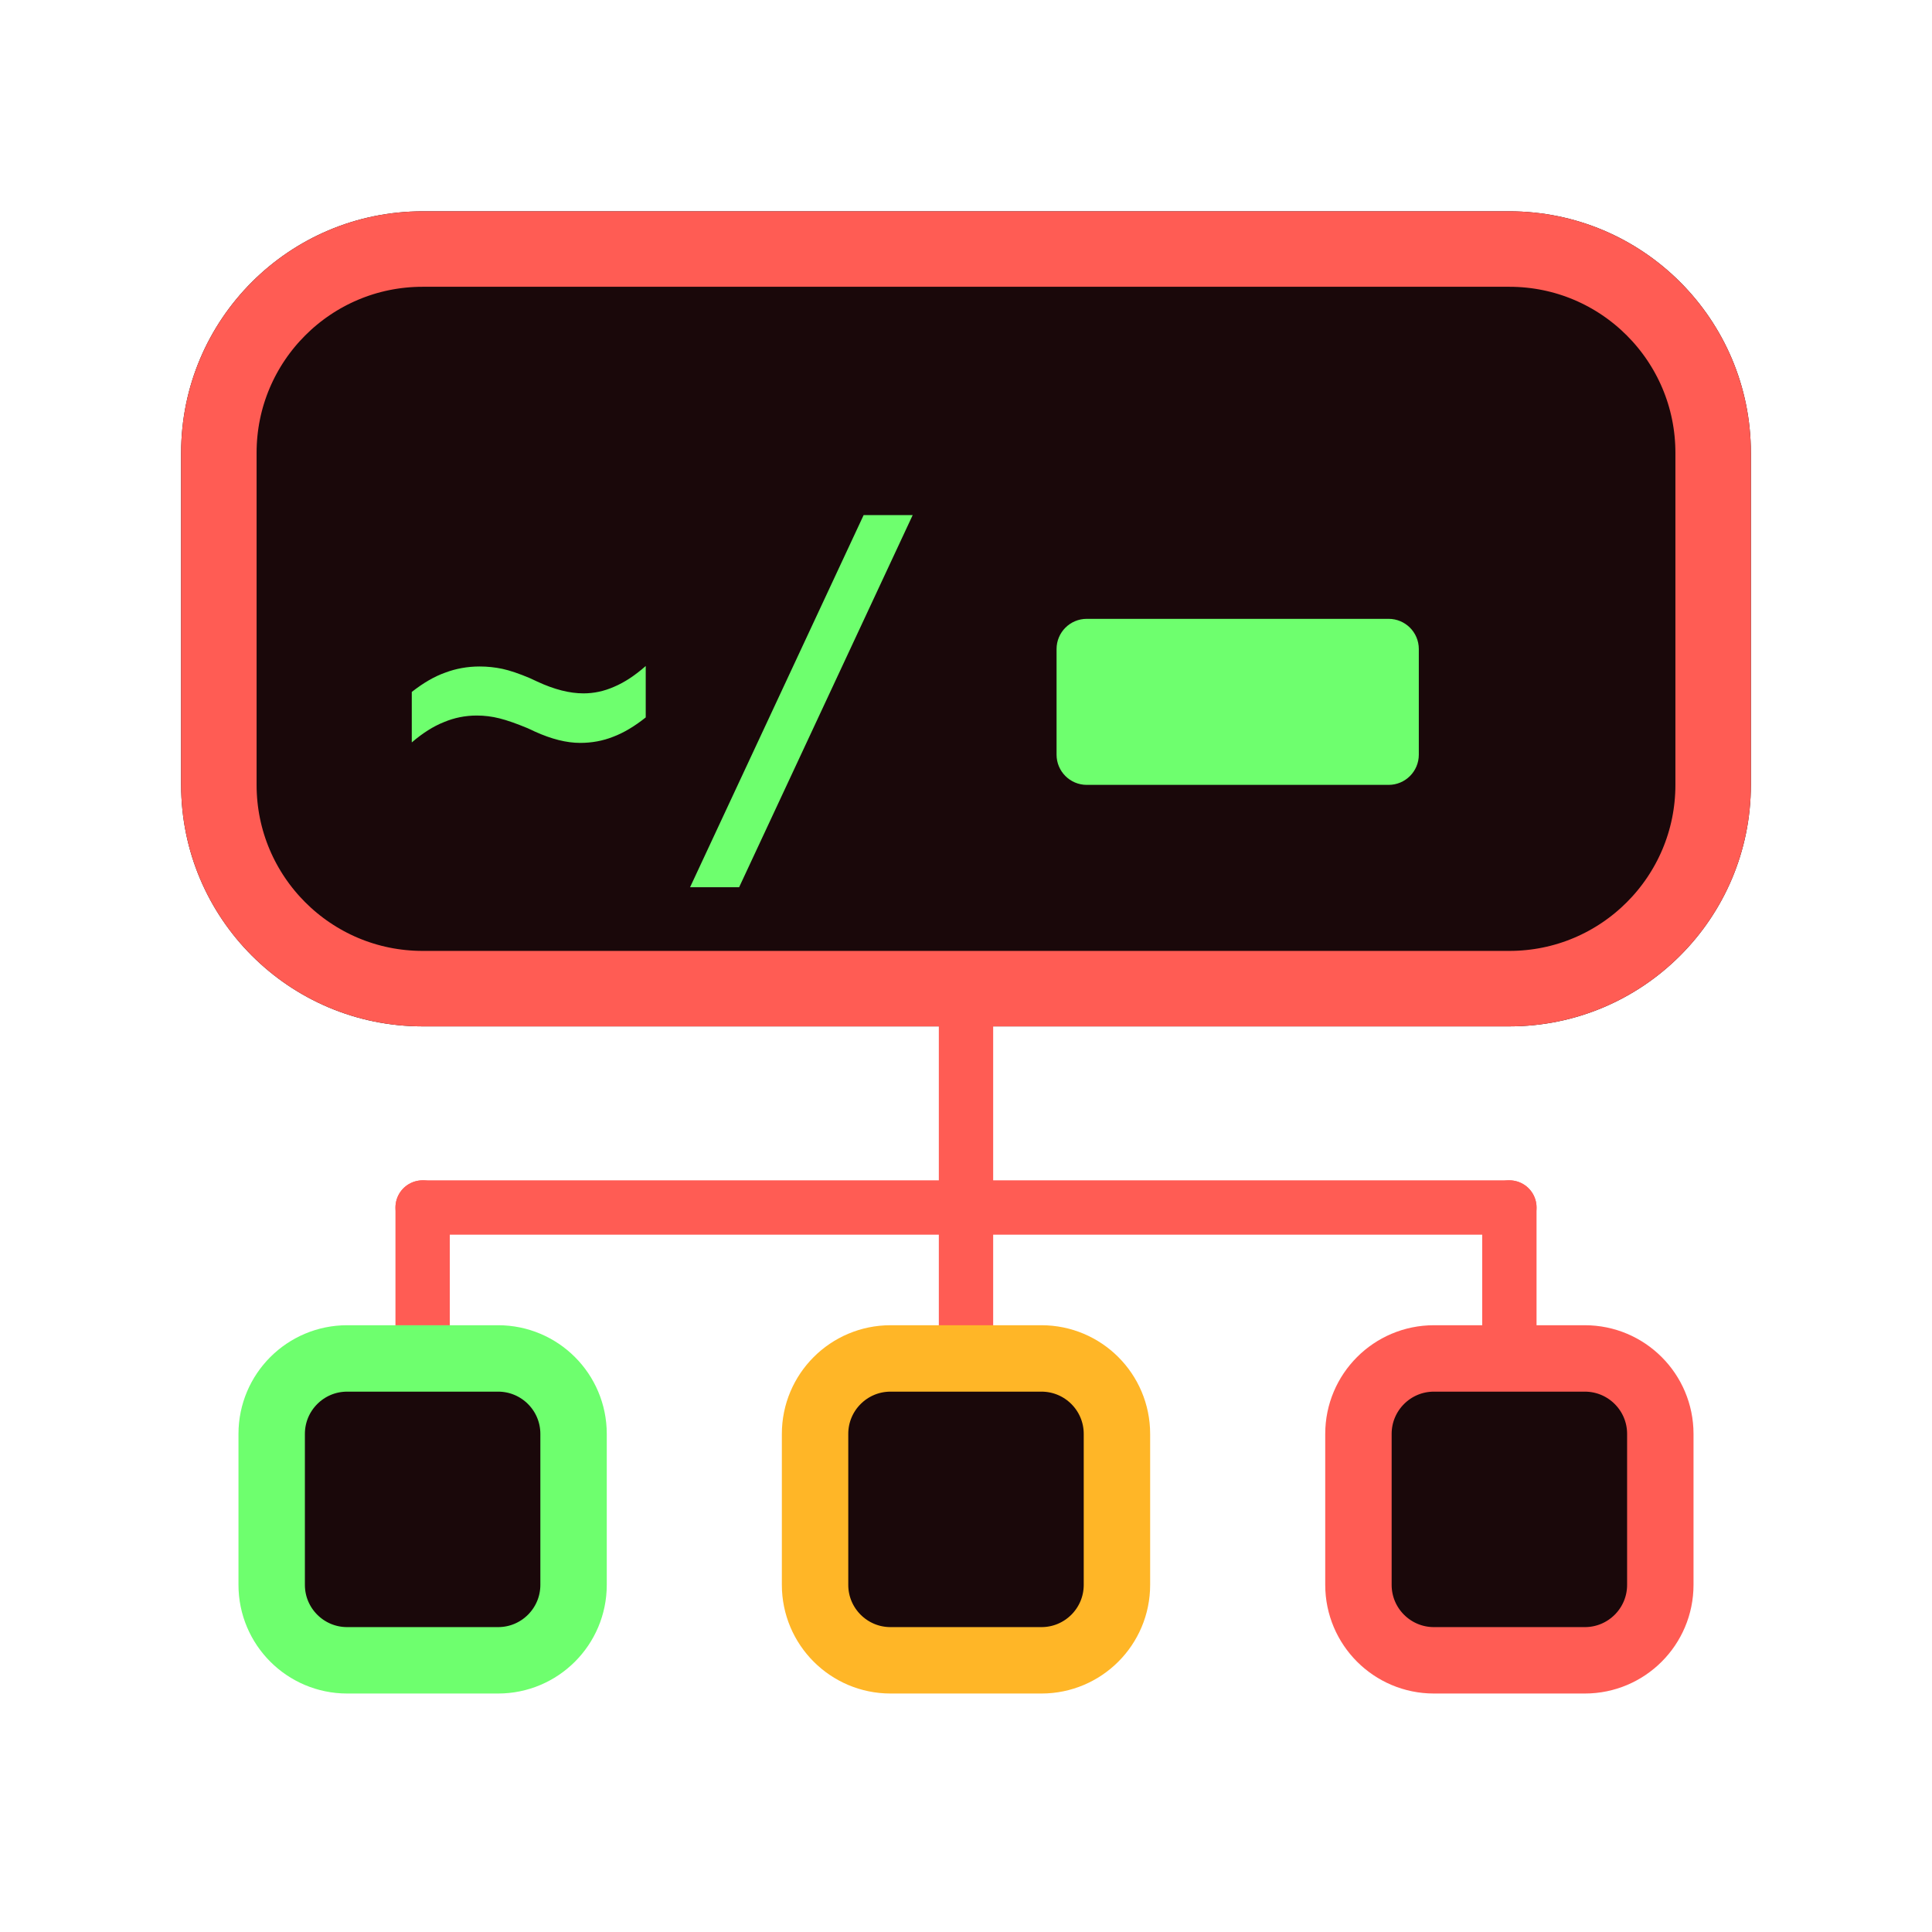
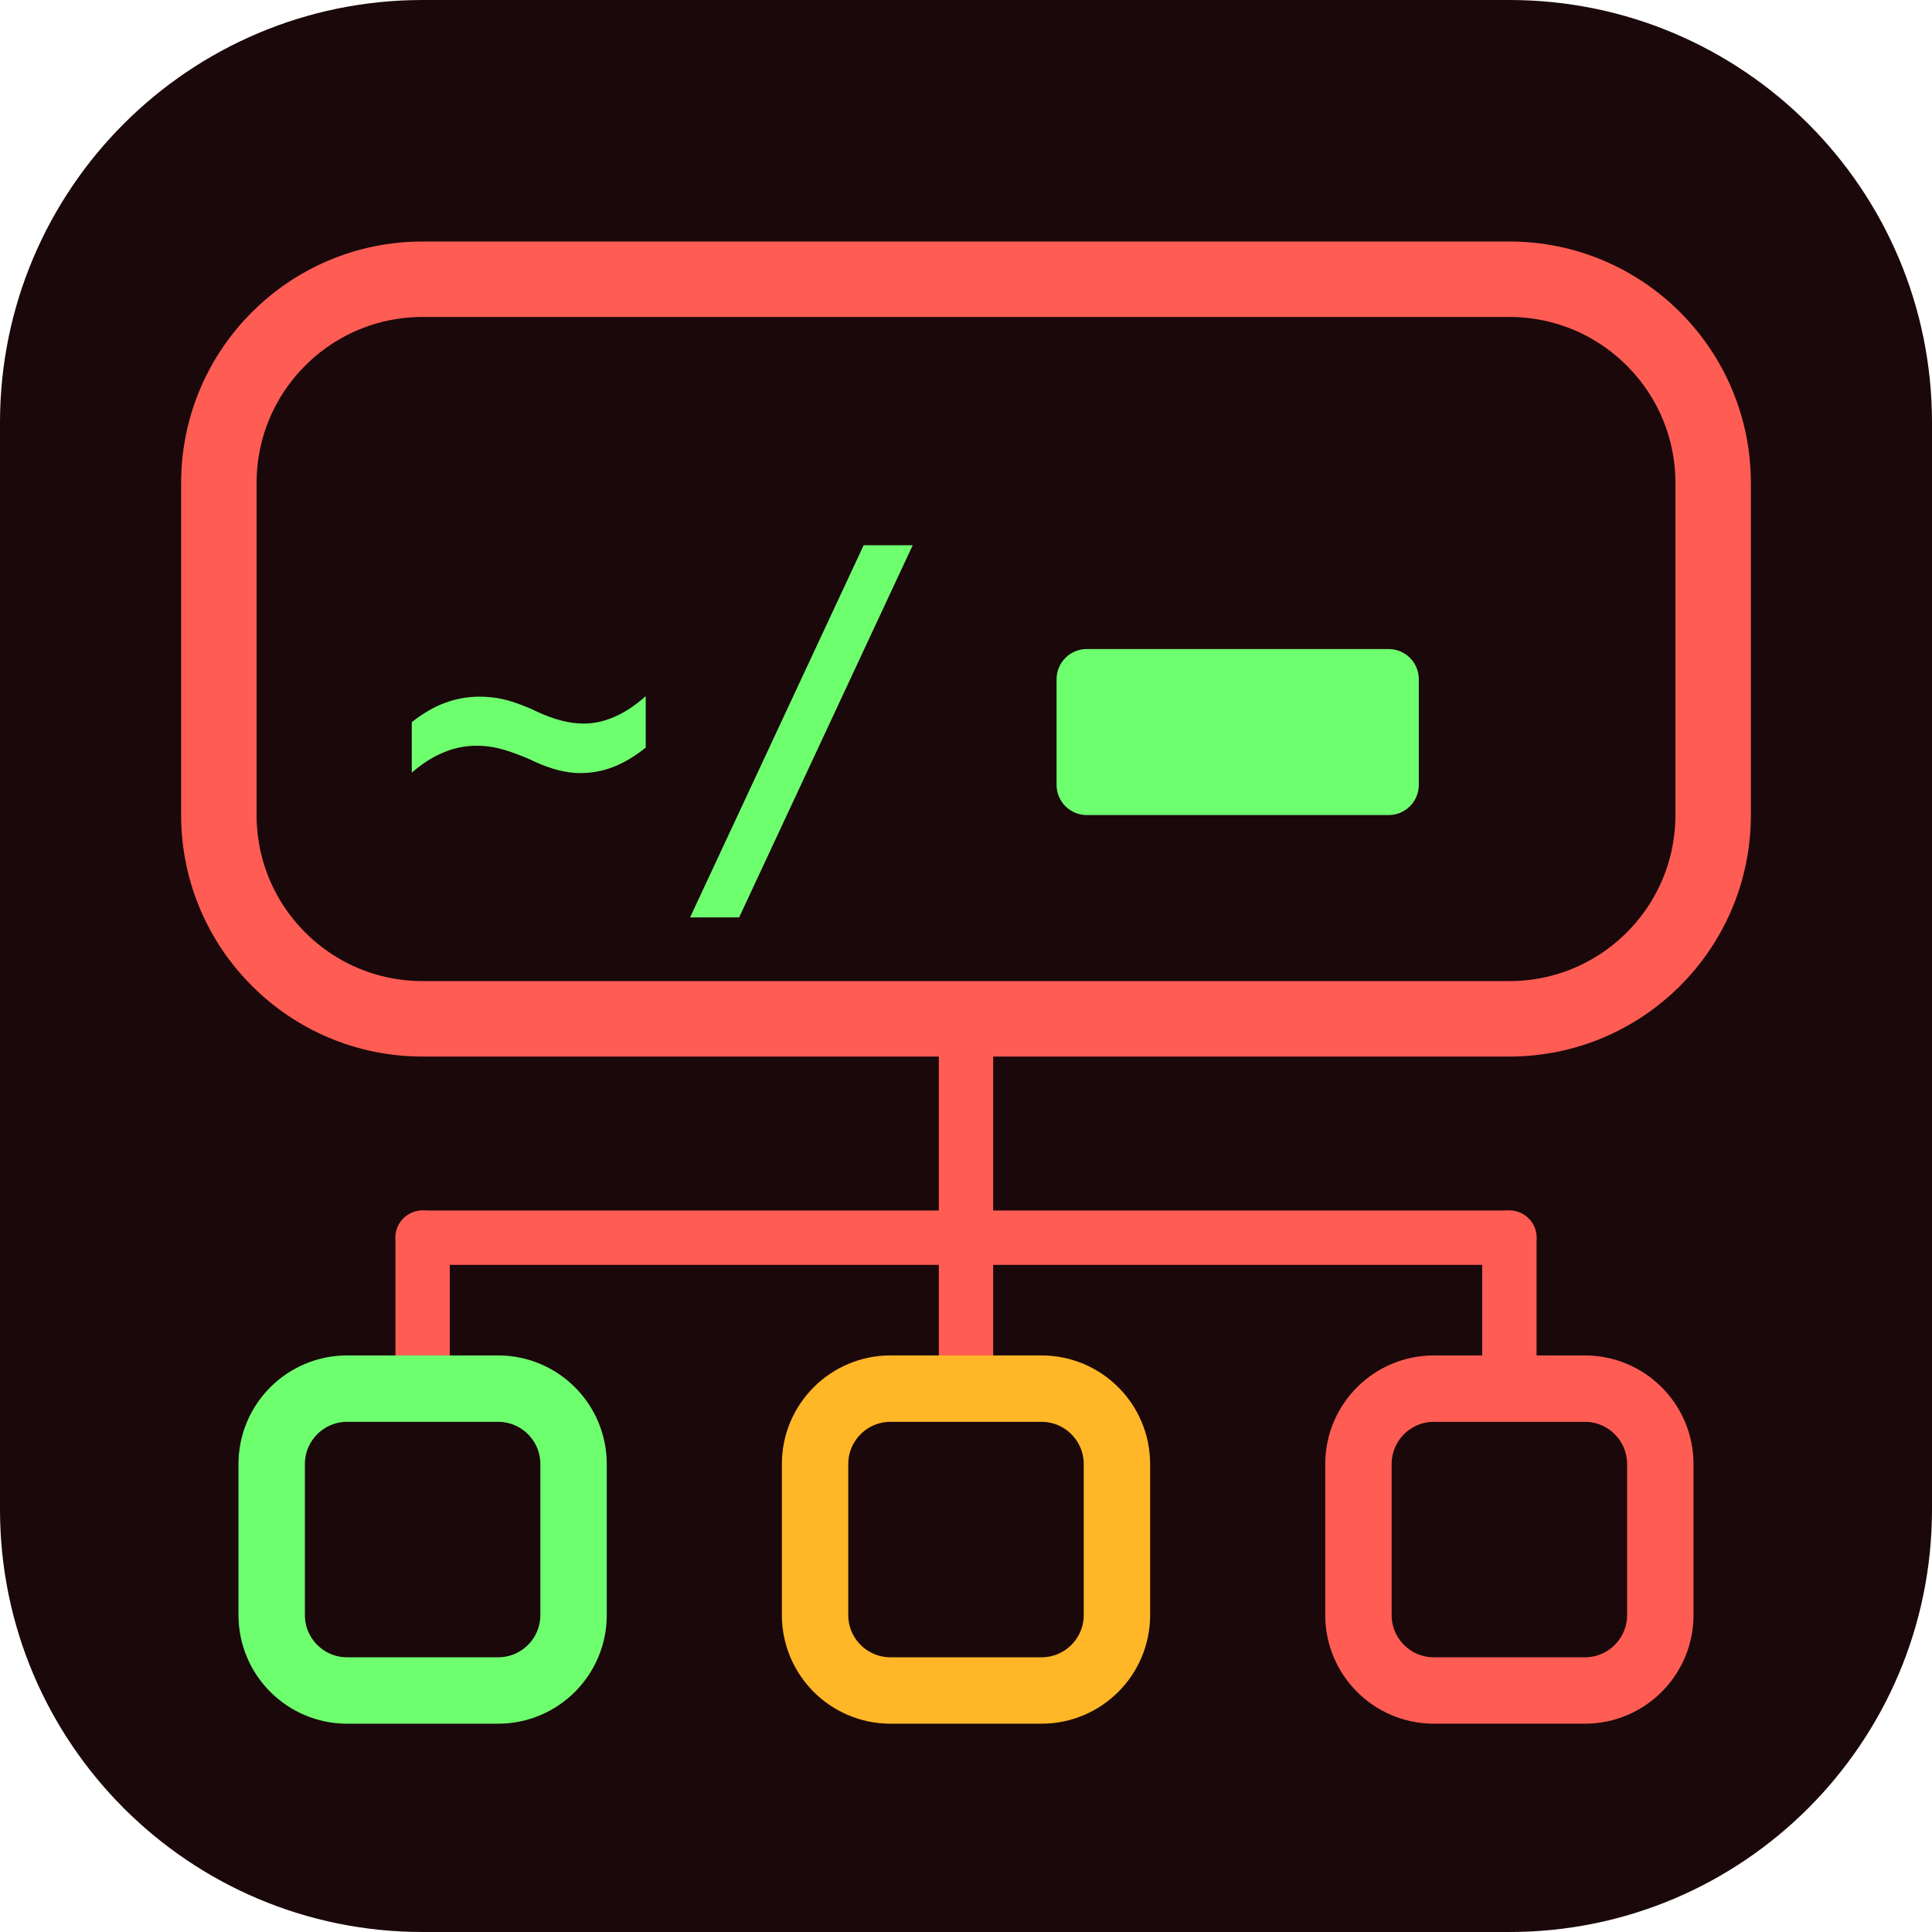
<svg xmlns="http://www.w3.org/2000/svg" viewBox="0 0 64 64" role="img" aria-label="thurbeen logo mark">
-   <rect x="6" y="7" width="52" height="27" rx="8" fill="#1a080a" />
-   <rect x="7.25" y="8.25" width="49.5" height="24.5" rx="6.75" fill="none" stroke="#ff5c54" stroke-width="2.5" />
-   <text x="13" y="28" font-family="'JetBrains Mono','DejaVu Sans Mono',monospace" font-size="15" font-weight="700" fill="#6eff6e">~/</text>
-   <rect x="35" y="20.5" width="12" height="5.5" rx="1" fill="#6eff6e" />
-   <g stroke="#ff5c54" stroke-width="1.8" fill="none" stroke-linecap="round">
-     <path d="M32 34 V40" />
-     <path d="M14 40 H50" />
-     <path d="M14 40 V44" />
-     <path d="M32 40 V44" />
-     <path d="M50 40 V44" />
+   <rect width="64" height="64" rx="14" fill="#1a080a" />
+   <g transform="translate(0 1)">
+     <rect x="6" y="7" width="52" height="27" rx="8" fill="#1a080a" />
+     <rect x="7.25" y="8.25" width="49.5" height="24.5" rx="6.75" fill="none" stroke="#ff5c54" stroke-width="2.5" />
+     <text x="13" y="28" font-family="'JetBrains Mono','DejaVu Sans Mono',monospace" font-size="15" font-weight="700" fill="#6eff6e">~/</text>
+     <rect x="35" y="20.5" width="12" height="5.5" rx="1" fill="#6eff6e" />
+     <g stroke="#ff5c54" stroke-width="1.8" fill="none" stroke-linecap="round">
+       <path d="M32 34 V40" />
+       <path d="M14 40 H50" />
+       <path d="M14 40 V44" />
+       <path d="M32 40 V44" />
+       <path d="M50 40 V44" />
+     </g>
+     <rect x="9" y="45" width="10" height="10" rx="2.5" fill="#1a080a" stroke="#6eff6e" stroke-width="2.2" />
+     <rect x="27" y="45" width="10" height="10" rx="2.5" fill="#1a080a" stroke="#ffb627" stroke-width="2.2" />
+     <rect x="45" y="45" width="10" height="10" rx="2.5" fill="#1a080a" stroke="#ff5c54" stroke-width="2.2" />
  </g>
-   <rect x="9" y="45" width="10" height="10" rx="2.5" fill="#1a080a" stroke="#6eff6e" stroke-width="2.2" />
-   <rect x="27" y="45" width="10" height="10" rx="2.5" fill="#1a080a" stroke="#ffb627" stroke-width="2.2" />
-   <rect x="45" y="45" width="10" height="10" rx="2.5" fill="#1a080a" stroke="#ff5c54" stroke-width="2.2" />
</svg>
